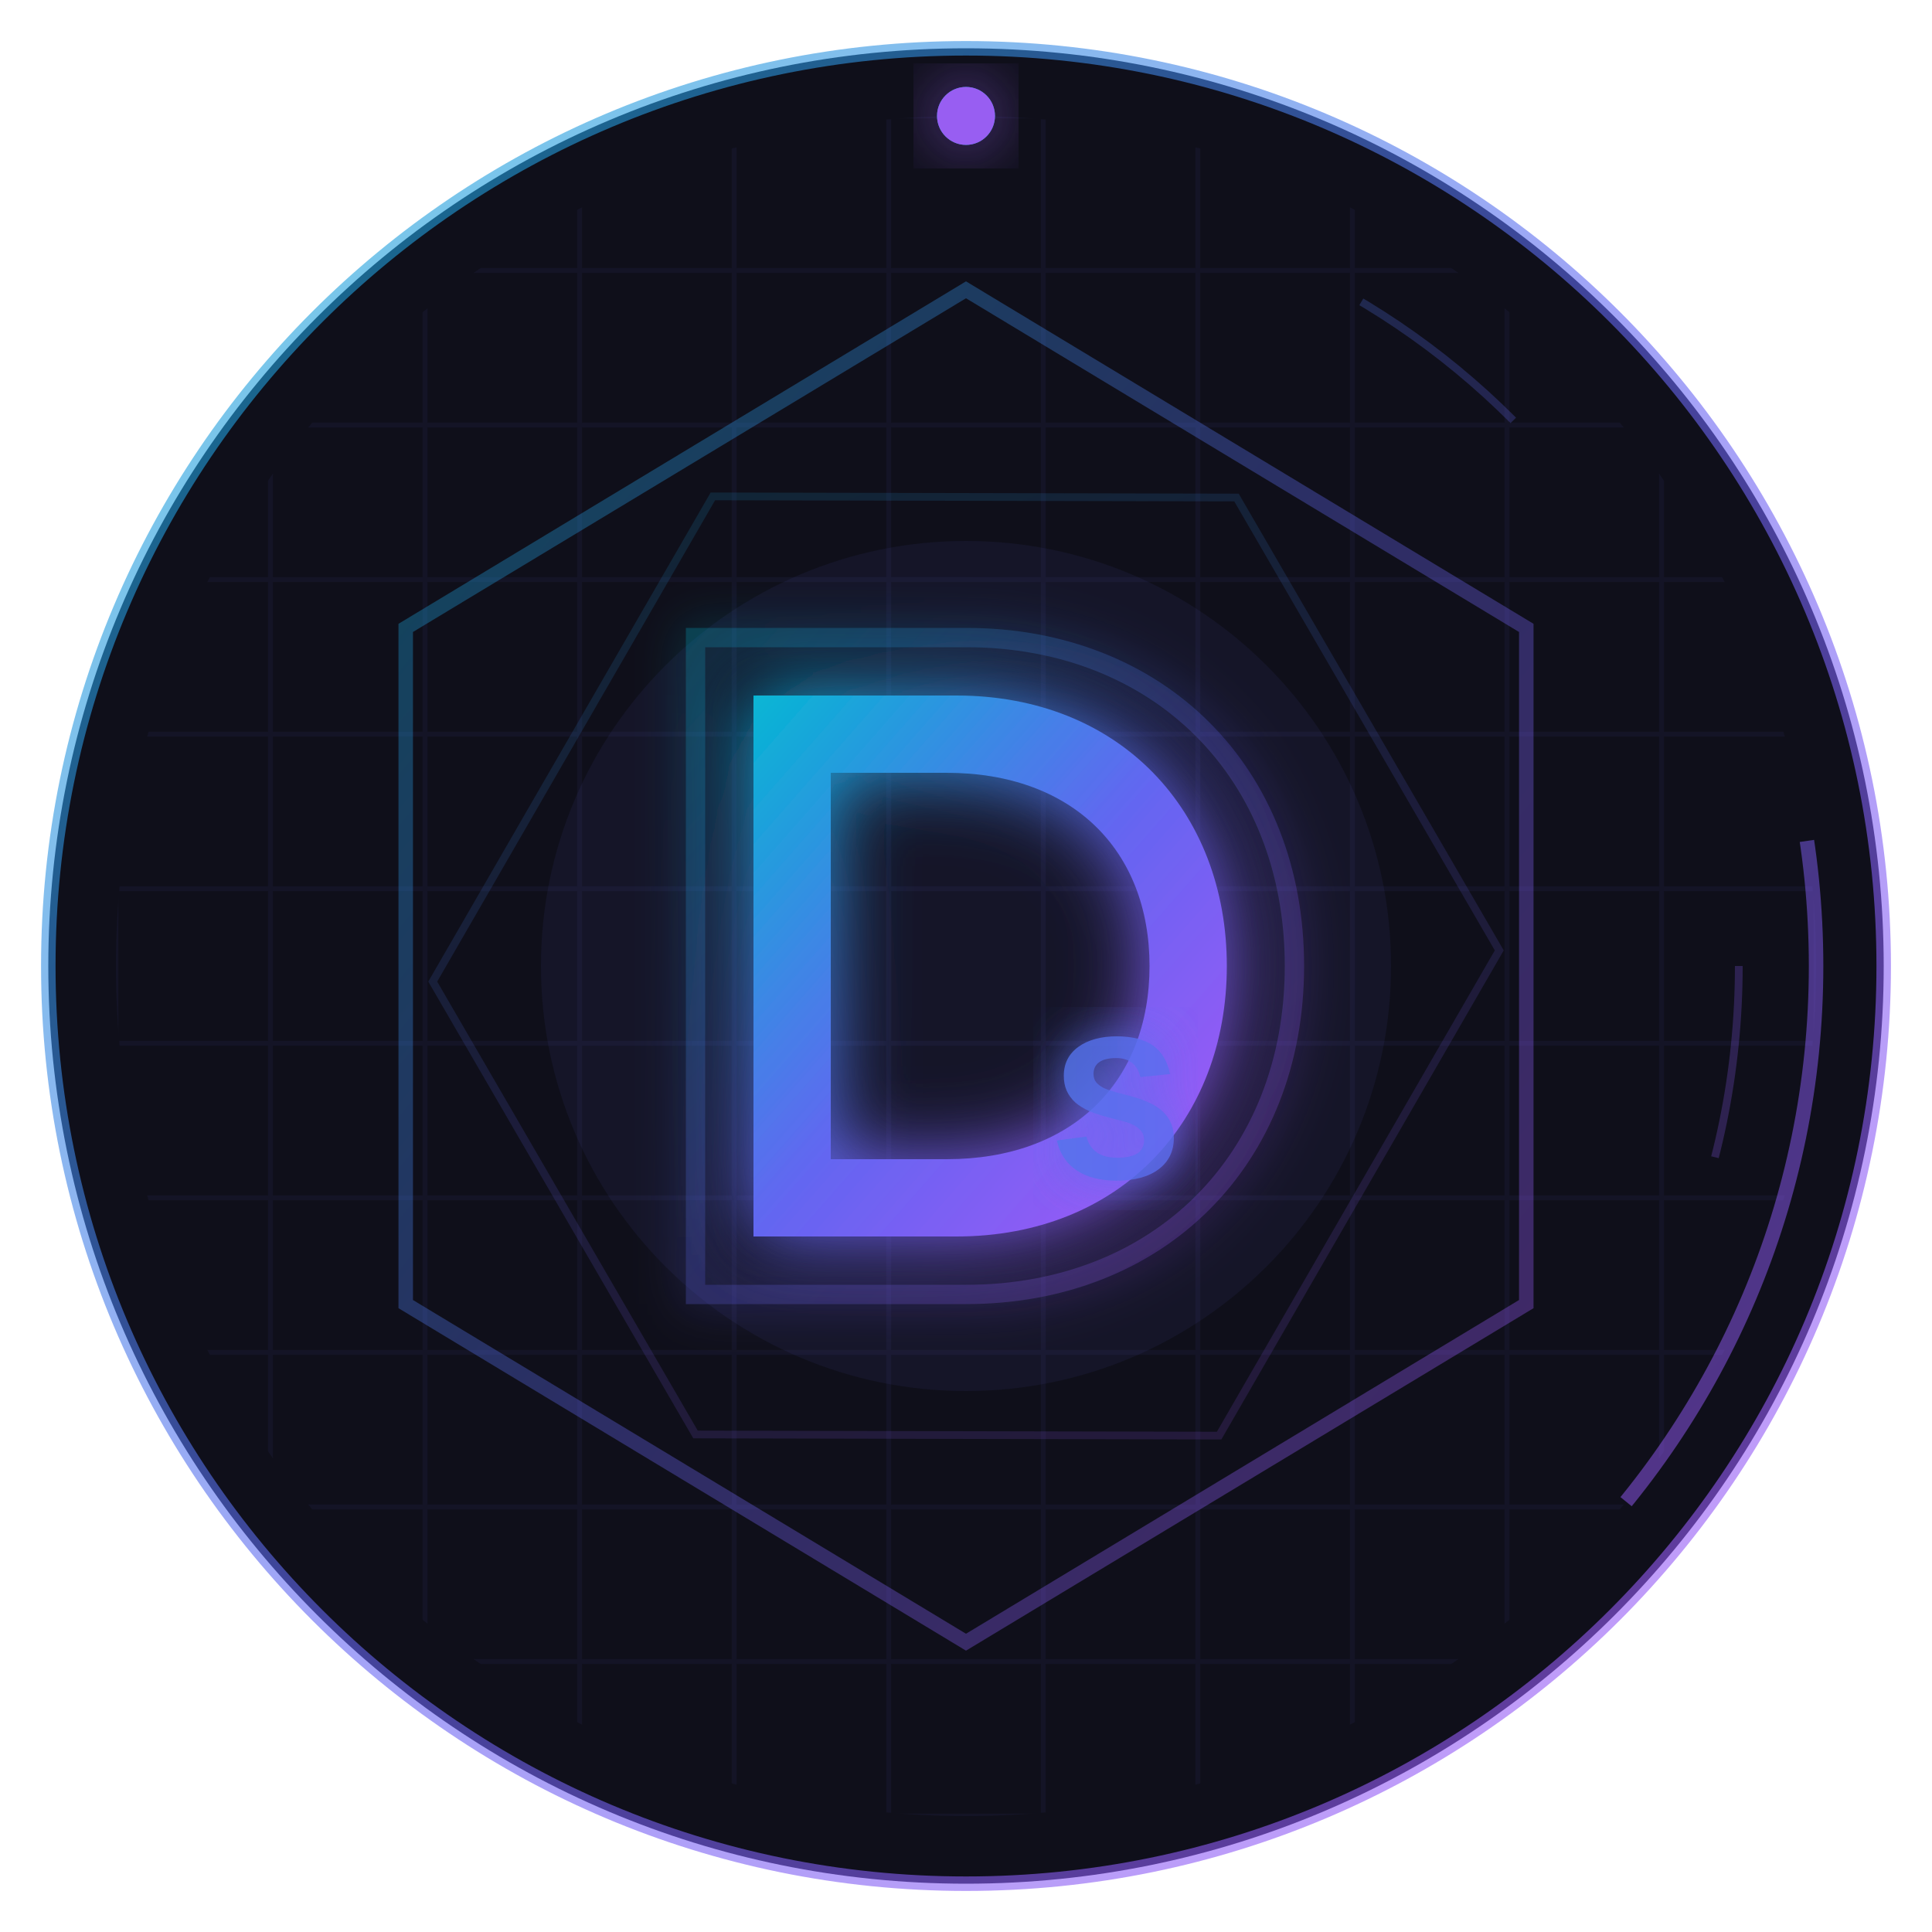
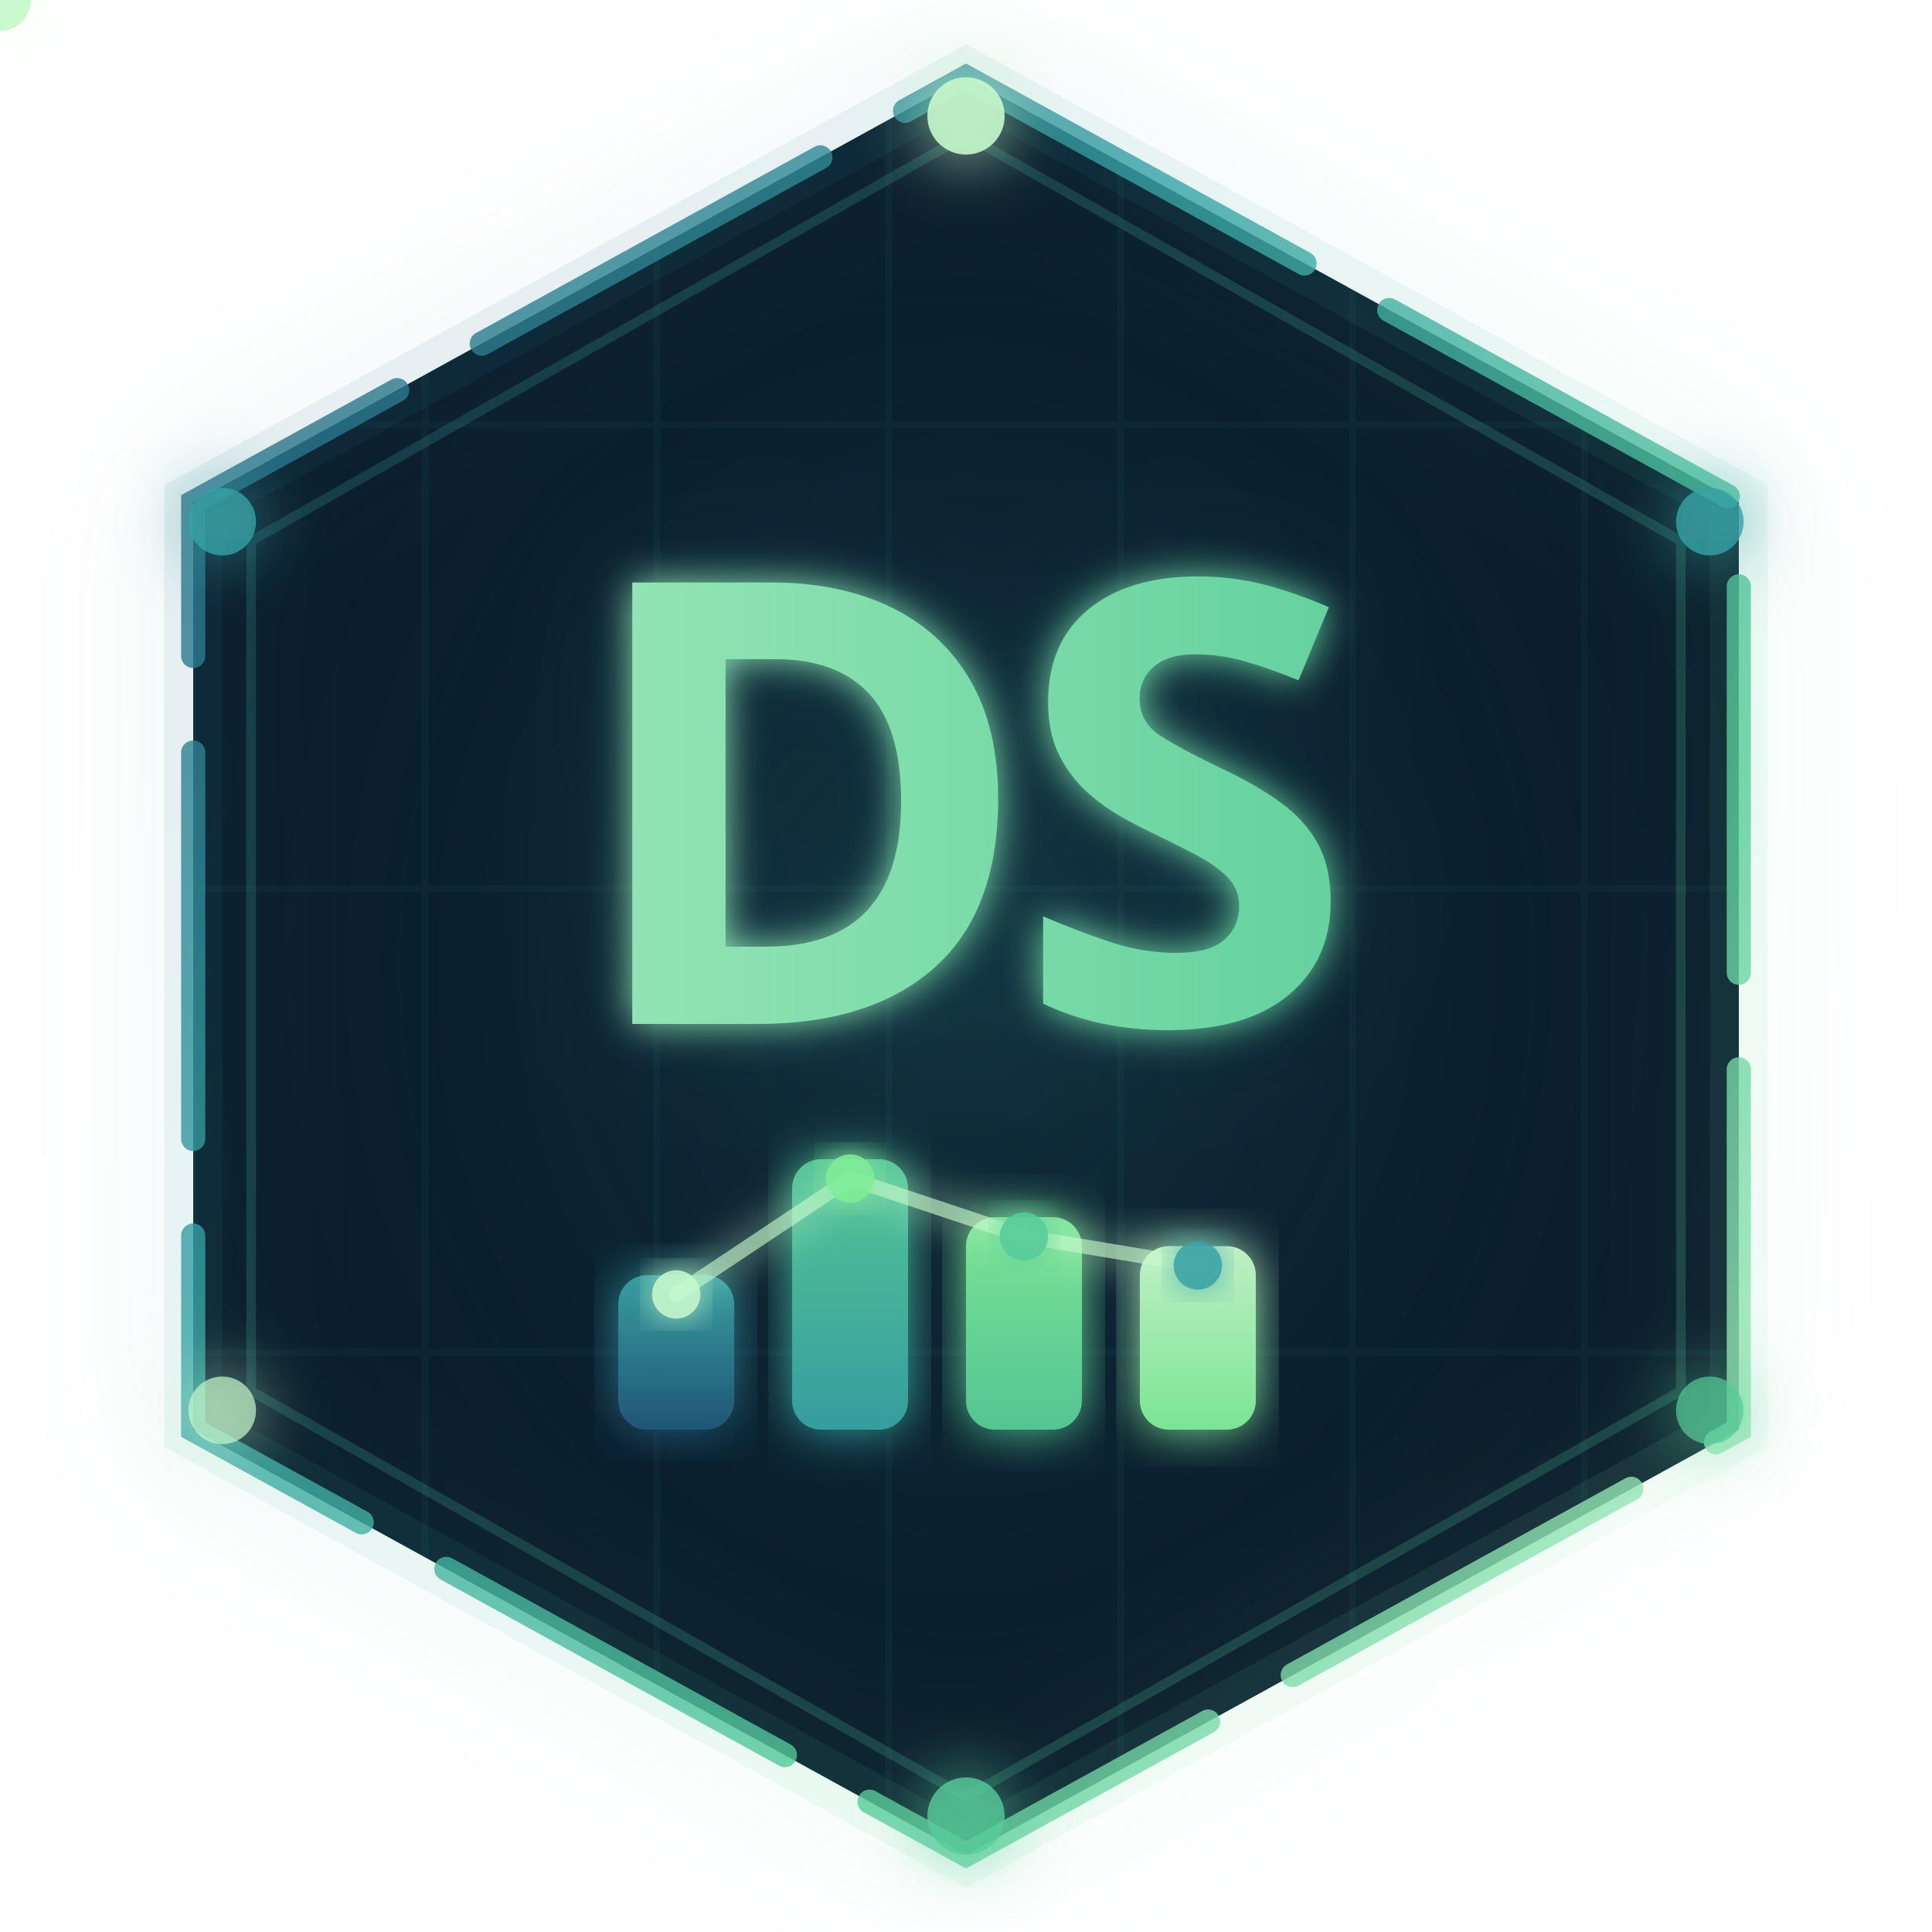
<svg xmlns="http://www.w3.org/2000/svg" viewBox="0 0 200 200" width="200" height="200">
  <defs>
-     <linearGradient id="grad1" x1="0%" y1="0%" x2="100%" y2="100%">
-       <stop offset="0%" stop-color="#06b6d4" />
-       <stop offset="50%" stop-color="#6366f1" />
-       <stop offset="100%" stop-color="#a855f7" />
+     <linearGradient id="gFull" x1="0%" y1="0%" x2="100%" y2="100%">
+       <stop offset="0%" stop-color="#22577a" />
+       <stop offset="35%" stop-color="#38a3a5" />
+       <stop offset="70%" stop-color="#57cc99" />
+       <stop offset="100%" stop-color="#c7f9cc" />
    </linearGradient>
-     <filter id="glow" x="-40%" y="-40%" width="180%" height="180%">
-       <feGaussianBlur stdDeviation="4" result="blur" />
+     <linearGradient id="gTealMint" x1="0%" y1="0%" x2="100%" y2="100%">
+       <stop offset="0%" stop-color="#38a3a5" />
+       <stop offset="100%" stop-color="#57cc99" />
+     </linearGradient>
+     <linearGradient id="gMintTea" x1="0%" y1="0%" x2="100%" y2="100%">
+       <stop offset="0%" stop-color="#80ed99" />
+       <stop offset="100%" stop-color="#c7f9cc" />
+     </linearGradient>
+     <linearGradient id="gBalticTeal" x1="0%" y1="0%" x2="100%" y2="100%">
+       <stop offset="0%" stop-color="#22577a" />
+       <stop offset="100%" stop-color="#38a3a5" />
+     </linearGradient>
+     <linearGradient id="gShimmer" x1="-100%" y1="0%" x2="200%" y2="0%" gradientUnits="userSpaceOnUse">
+       <stop offset="0%" stop-color="#38a3a5" />
+       <stop offset="30%" stop-color="#c7f9cc" />
+       <stop offset="60%" stop-color="#57cc99" />
+       <stop offset="100%" stop-color="#38a3a5" />
+       <animateTransform attributeName="gradientTransform" type="translate" from="-200 0" to="200 0" dur="3.5s" repeatCount="indefinite" />
+     </linearGradient>
+     <linearGradient id="gBar1" x1="0%" y1="100%" x2="0%" y2="0%">
+       <stop offset="0%" stop-color="#22577a" />
+       <stop offset="100%" stop-color="#38a3a5" />
+     </linearGradient>
+     <linearGradient id="gBar2" x1="0%" y1="100%" x2="0%" y2="0%">
+       <stop offset="0%" stop-color="#38a3a5" />
+       <stop offset="100%" stop-color="#57cc99" />
+     </linearGradient>
+     <linearGradient id="gBar3" x1="0%" y1="100%" x2="0%" y2="0%">
+       <stop offset="0%" stop-color="#57cc99" />
+       <stop offset="100%" stop-color="#80ed99" />
+     </linearGradient>
+     <linearGradient id="gBar4" x1="0%" y1="100%" x2="0%" y2="0%">
+       <stop offset="0%" stop-color="#80ed99" />
+       <stop offset="100%" stop-color="#c7f9cc" />
+     </linearGradient>
+     <filter id="glow" x="-50%" y="-50%" width="200%" height="200%">
+       <feGaussianBlur stdDeviation="3.5" result="blur" />
      <feMerge>
        <feMergeNode in="blur" />
        <feMergeNode in="SourceGraphic" />
      </feMerge>
    </filter>
-     <filter id="softglow" x="-20%" y="-20%" width="140%" height="140%">
+     <filter id="softglow" x="-25%" y="-25%" width="150%" height="150%">
+       <feGaussianBlur stdDeviation="2" result="blur" />
+       <feMerge>
+         <feMergeNode in="blur" />
+         <feMergeNode in="SourceGraphic" />
+       </feMerge>
+     </filter>
+     <filter id="deepglow" x="-60%" y="-60%" width="220%" height="220%">
+       <feGaussianBlur stdDeviation="7" result="blur" />
+       <feMerge>
+         <feMergeNode in="blur" />
+         <feMergeNode in="SourceGraphic" />
+       </feMerge>
+     </filter>
+     <filter id="barshadow" x="-20%" y="-20%" width="140%" height="140%">
      <feGaussianBlur stdDeviation="2.5" result="blur" />
      <feMerge>
        <feMergeNode in="blur" />
        <feMergeNode in="SourceGraphic" />
      </feMerge>
    </filter>
-     <clipPath id="circleClip">
-       <circle cx="100" cy="100" r="88" />
+     <clipPath id="hexClip">
+       <polygon points="100,8 180,52 180,148 100,192 20,148 20,52" />
    </clipPath>
-     <linearGradient id="shimmer" x1="0%" y1="0%" x2="200%" y2="0%" gradientUnits="userSpaceOnUse">
-       <stop offset="0%" stop-color="#06b6d4" />
-       <stop offset="33%" stop-color="#6366f1" />
-       <stop offset="66%" stop-color="#a855f7" />
-       <stop offset="100%" stop-color="#06b6d4" />
-       <animateTransform attributeName="gradientTransform" type="translate" from="-200 0" to="200 0" dur="4s" repeatCount="indefinite" />
-     </linearGradient>
  </defs>
-   <circle cx="100" cy="100" r="95" fill="#0f0f1a" />
-   <g clip-path="url(#circleClip)" opacity="0.06">
-     <line x1="12" y1="0" x2="12" y2="200" stroke="#6366f1" stroke-width="0.5" />
-     <line x1="28" y1="0" x2="28" y2="200" stroke="#6366f1" stroke-width="0.5" />
-     <line x1="44" y1="0" x2="44" y2="200" stroke="#6366f1" stroke-width="0.5" />
-     <line x1="60" y1="0" x2="60" y2="200" stroke="#6366f1" stroke-width="0.5" />
-     <line x1="76" y1="0" x2="76" y2="200" stroke="#6366f1" stroke-width="0.5" />
-     <line x1="92" y1="0" x2="92" y2="200" stroke="#6366f1" stroke-width="0.5" />
-     <line x1="108" y1="0" x2="108" y2="200" stroke="#6366f1" stroke-width="0.5" />
-     <line x1="124" y1="0" x2="124" y2="200" stroke="#6366f1" stroke-width="0.5" />
-     <line x1="140" y1="0" x2="140" y2="200" stroke="#6366f1" stroke-width="0.5" />
-     <line x1="156" y1="0" x2="156" y2="200" stroke="#6366f1" stroke-width="0.5" />
-     <line x1="172" y1="0" x2="172" y2="200" stroke="#6366f1" stroke-width="0.5" />
-     <line x1="188" y1="0" x2="188" y2="200" stroke="#6366f1" stroke-width="0.5" />
-     <line x1="0" y1="12" x2="200" y2="12" stroke="#6366f1" stroke-width="0.5" />
-     <line x1="0" y1="28" x2="200" y2="28" stroke="#6366f1" stroke-width="0.5" />
-     <line x1="0" y1="44" x2="200" y2="44" stroke="#6366f1" stroke-width="0.5" />
-     <line x1="0" y1="60" x2="200" y2="60" stroke="#6366f1" stroke-width="0.5" />
-     <line x1="0" y1="76" x2="200" y2="76" stroke="#6366f1" stroke-width="0.5" />
-     <line x1="0" y1="92" x2="200" y2="92" stroke="#6366f1" stroke-width="0.5" />
-     <line x1="0" y1="108" x2="200" y2="108" stroke="#6366f1" stroke-width="0.5" />
-     <line x1="0" y1="124" x2="200" y2="124" stroke="#6366f1" stroke-width="0.5" />
-     <line x1="0" y1="140" x2="200" y2="140" stroke="#6366f1" stroke-width="0.5" />
-     <line x1="0" y1="156" x2="200" y2="156" stroke="#6366f1" stroke-width="0.5" />
-     <line x1="0" y1="172" x2="200" y2="172" stroke="#6366f1" stroke-width="0.5" />
-     <line x1="0" y1="188" x2="200" y2="188" stroke="#6366f1" stroke-width="0.5" />
+   <polygon points="100,8 180,52 180,148 100,192 20,148 20,52" fill="#071520" />
+   <polygon points="100,8 180,52 180,148 100,192 20,148 20,52" fill="#0a1e2e" opacity="0.9" />
+   <radialGradient id="innerGlow" cx="50%" cy="50%" r="55%">
+     <stop offset="0%" stop-color="#38a3a5" stop-opacity="0.16" />
+     <stop offset="100%" stop-color="#071520" stop-opacity="0" />
+   </radialGradient>
+   <polygon points="100,8 180,52 180,148 100,192 20,148 20,52" fill="url(#innerGlow)" />
+   <g clip-path="url(#hexClip)" opacity="0.05">
+     <line x1="20" y1="0" x2="20" y2="200" stroke="#38a3a5" stroke-width="0.7" />
+     <line x1="44" y1="0" x2="44" y2="200" stroke="#38a3a5" stroke-width="0.7" />
+     <line x1="68" y1="0" x2="68" y2="200" stroke="#38a3a5" stroke-width="0.7" />
+     <line x1="92" y1="0" x2="92" y2="200" stroke="#38a3a5" stroke-width="0.7" />
+     <line x1="116" y1="0" x2="116" y2="200" stroke="#38a3a5" stroke-width="0.7" />
+     <line x1="140" y1="0" x2="140" y2="200" stroke="#38a3a5" stroke-width="0.7" />
+     <line x1="164" y1="0" x2="164" y2="200" stroke="#38a3a5" stroke-width="0.7" />
+     <line x1="0" y1="44" x2="200" y2="44" stroke="#38a3a5" stroke-width="0.7" />
+     <line x1="0" y1="92" x2="200" y2="92" stroke="#38a3a5" stroke-width="0.7" />
+     <line x1="0" y1="140" x2="200" y2="140" stroke="#38a3a5" stroke-width="0.7" />
  </g>
-   <circle cx="100" cy="100" r="88" fill="none" stroke="url(#grad1)" stroke-width="1.5" opacity="0.5" stroke-dasharray="60 480">
-     <animateTransform attributeName="transform" type="rotate" from="0 100 100" to="360 100 100" dur="10s" repeatCount="indefinite" />
-   </circle>
-   <circle cx="100" cy="100" r="80" fill="none" stroke="url(#grad1)" stroke-width="0.8" opacity="0.25" stroke-dasharray="20 400">
-     <animateTransform attributeName="transform" type="rotate" from="360 100 100" to="0 100 100" dur="14s" repeatCount="indefinite" />
+   <polygon points="100,8 180,52 180,148 100,192 20,148 20,52" fill="none" stroke="url(#gFull)" stroke-width="6" opacity="0.12" filter="url(#deepglow)" />
+   <polygon points="100,8 180,52 180,148 100,192 20,148 20,52" fill="none" stroke="url(#gFull)" stroke-width="2.5" stroke-dasharray="40 10" stroke-linecap="round" opacity="0.8">
+     <animate attributeName="stroke-dashoffset" from="0" to="200" dur="6s" repeatCount="indefinite" />
+   </polygon>
+   <polygon points="100,14 174,56 174,144 100,186 26,144 26,56" fill="none" stroke="url(#gTealMint)" stroke-width="1" opacity="0.22" />
+   <text x="100" y="106" text-anchor="middle" font-family="'Syne','Arial Black',sans-serif" font-size="64" font-weight="900" letter-spacing="-2" fill="#38a3a5" opacity="0.13" filter="url(#deepglow)">DS</text>
+   <text x="100" y="106" text-anchor="middle" font-family="'Syne','Arial Black',sans-serif" font-size="64" font-weight="900" letter-spacing="-2" fill="url(#gShimmer)" filter="url(#softglow)">DS</text>
+   <line x1="60" y1="148" x2="140" y2="148" stroke="url(#gTealMint)" stroke-width="1.5" stroke-linecap="round" opacity="0.6" />
+   <rect x="64" y="132" width="12" height="16" rx="3" fill="url(#gBar1)" filter="url(#barshadow)" opacity="0.95">
+     <animate attributeName="height" values="16;10;20;16" dur="2.8s" repeatCount="indefinite" />
+     <animate attributeName="y" values="132;138;128;132" dur="2.8s" repeatCount="indefinite" />
+   </rect>
+   <rect x="82" y="120" width="12" height="28" rx="3" fill="url(#gBar2)" filter="url(#barshadow)" opacity="0.95">
+     <animate attributeName="height" values="28;36;22;28" dur="2.4s" repeatCount="indefinite" />
+     <animate attributeName="y" values="120;112;126;120" dur="2.4s" repeatCount="indefinite" />
+   </rect>
+   <rect x="100" y="126" width="12" height="22" rx="3" fill="url(#gBar3)" filter="url(#barshadow)" opacity="0.95">
+     <animate attributeName="height" values="22;16;28;22" dur="3s" repeatCount="indefinite" />
+     <animate attributeName="y" values="126;132;120;126" dur="3s" repeatCount="indefinite" />
+   </rect>
+   <rect x="118" y="129" width="12" height="19" rx="3" fill="url(#gBar4)" filter="url(#barshadow)" opacity="0.95">
+     <animate attributeName="height" values="19;26;14;19" dur="2.6s" repeatCount="indefinite" />
+     <animate attributeName="y" values="129;122;134;129" dur="2.6s" repeatCount="indefinite" />
+   </rect>
+   <polyline points="70,134 88,122 106,128 124,131" fill="none" stroke="#c7f9cc" stroke-width="1.5" stroke-linecap="round" stroke-linejoin="round" opacity="0.7" filter="url(#softglow)" />
+   <circle cx="70" cy="134" r="2.5" fill="#c7f9cc" filter="url(#softglow)" opacity="0.9" />
+   <circle cx="88" cy="122" r="2.5" fill="#80ed99" filter="url(#softglow)" opacity="0.9" />
+   <circle cx="106" cy="128" r="2.5" fill="#57cc99" filter="url(#softglow)" opacity="0.9" />
+   <circle cx="124" cy="131" r="2.5" fill="#38a3a5" filter="url(#softglow)" opacity="0.9" />
+   <circle r="3.2" fill="#c7f9cc" filter="url(#glow)" opacity="0.95">
+     <animateMotion dur="2.5s" repeatCount="indefinite" path="M 70,134 L 88,122 L 106,128 L 124,131" />
+     <animate attributeName="opacity" values="0;1;1;0" keyTimes="0;0.08;0.92;1" dur="2.5s" repeatCount="indefinite" />
  </circle>
  <g filter="url(#glow)">
-     <circle cx="100" cy="12" r="3" fill="#06b6d4" opacity="0.9">
-       <animateTransform attributeName="transform" type="rotate" from="0 100 100" to="360 100 100" dur="10s" repeatCount="indefinite" />
+     <circle cx="100" cy="12" r="4" fill="#c7f9cc" opacity="0.9">
+       <animate attributeName="opacity" values="0.9;0.4;0.9" dur="2s" repeatCount="indefinite" />
    </circle>
-     <circle cx="100" cy="12" r="3" fill="#a855f7" opacity="0.9">
-       <animateTransform attributeName="transform" type="rotate" from="180 100 100" to="540 100 100" dur="10s" repeatCount="indefinite" />
+     <circle cx="100" cy="188" r="4" fill="#57cc99" opacity="0.8">
+       <animate attributeName="opacity" values="0.8;0.3;0.8" dur="2s" begin="0.5s" repeatCount="indefinite" />
+     </circle>
+     <circle cx="177" cy="54" r="3.5" fill="#38a3a5" opacity="0.8">
+       <animate attributeName="opacity" values="0.8;0.3;0.8" dur="2.5s" begin="0.3s" repeatCount="indefinite" />
+     </circle>
+     <circle cx="177" cy="146" r="3.5" fill="#57cc99" opacity="0.7">
+       <animate attributeName="opacity" values="0.7;0.25;0.7" dur="2.2s" begin="0.8s" repeatCount="indefinite" />
+     </circle>
+     <circle cx="23" cy="54" r="3.5" fill="#38a3a5" opacity="0.8">
+       <animate attributeName="opacity" values="0.8;0.3;0.8" dur="2.4s" begin="1s" repeatCount="indefinite" />
+     </circle>
+     <circle cx="23" cy="146" r="3.5" fill="#c7f9cc" opacity="0.7">
+       <animate attributeName="opacity" values="0.7;0.25;0.7" dur="2.1s" begin="0.6s" repeatCount="indefinite" />
    </circle>
  </g>
-   <polygon points="100,30 158,65 158,135 100,170 42,135 42,65" fill="none" stroke="url(#grad1)" stroke-width="1.5" opacity="0.35" />
-   <polygon points="100,44 147,71 147,129 100,156 53,129 53,71" fill="none" stroke="url(#grad1)" stroke-width="0.8" opacity="0.15" transform="rotate(30 100 100)" />
-   <circle cx="100" cy="100" r="44" fill="#6366f1" opacity="0.07">
-     <animate attributeName="r" values="40;48;40" dur="4s" repeatCount="indefinite" />
-     <animate attributeName="opacity" values="0.07;0.13;0.07" dur="4s" repeatCount="indefinite" />
-   </circle>
-   <path d="M72,66 L72,134 L100,134 C120,134 134,120 134,100 C134,80 120,66 100,66 Z" fill="none" stroke="url(#grad1)" stroke-width="2" opacity="0.3" filter="url(#softglow)" />
-   <path d="M78,72 L78,128 L99,128 C116,128 127,116 127,100 C127,84 116,72 99,72 Z        M86,80 L98,80 C111,80 119,88 119,100 C119,112 111,120 98,120 L86,120 Z" fill="url(#grad1)" filter="url(#glow)">
-     <animate attributeName="opacity" values="0.9;1;0.9" dur="3s" repeatCount="indefinite" />
-   </path>
-   <text x="109" y="122" font-family="'Courier New', monospace" font-size="22" font-weight="900" fill="url(#shimmer)" opacity="0.85" filter="url(#softglow)">S</text>
-   <rect x="12" y="97" width="176" height="1.5" fill="#06b6d4" opacity="0">
-     <animate attributeName="y" values="20;180;20" dur="5s" repeatCount="indefinite" />
-     <animate attributeName="opacity" values="0;0.08;0.08;0" keyTimes="0;0.1;0.9;1" dur="5s" repeatCount="indefinite" />
+   <rect x="22" y="99" width="156" height="1" fill="#57cc99" opacity="0" clip-path="url(#hexClip)">
+     <animate attributeName="y" values="22;178;22" dur="5s" repeatCount="indefinite" />
+     <animate attributeName="opacity" values="0;0.1;0.1;0" keyTimes="0;0.05;0.92;1" dur="5s" repeatCount="indefinite" />
  </rect>
-   <g stroke="url(#grad1)" stroke-width="2" opacity="0.6" stroke-linecap="round">
-     <line x1="26" y1="42" x2="26" y2="34" />
-     <line x1="26" y1="34" x2="34" y2="34" />
-     <line x1="174" y1="42" x2="174" y2="34" />
-     <line x1="174" y1="34" x2="166" y2="34" />
-     <line x1="26" y1="158" x2="26" y2="166" />
-     <line x1="26" y1="166" x2="34" y2="166" />
-     <line x1="174" y1="158" x2="174" y2="166" />
-     <line x1="174" y1="166" x2="166" y2="166" />
-   </g>
-   <circle cx="100" cy="100" r="95" fill="none" stroke="url(#grad1)" stroke-width="1.5" opacity="0.6" />
</svg>
